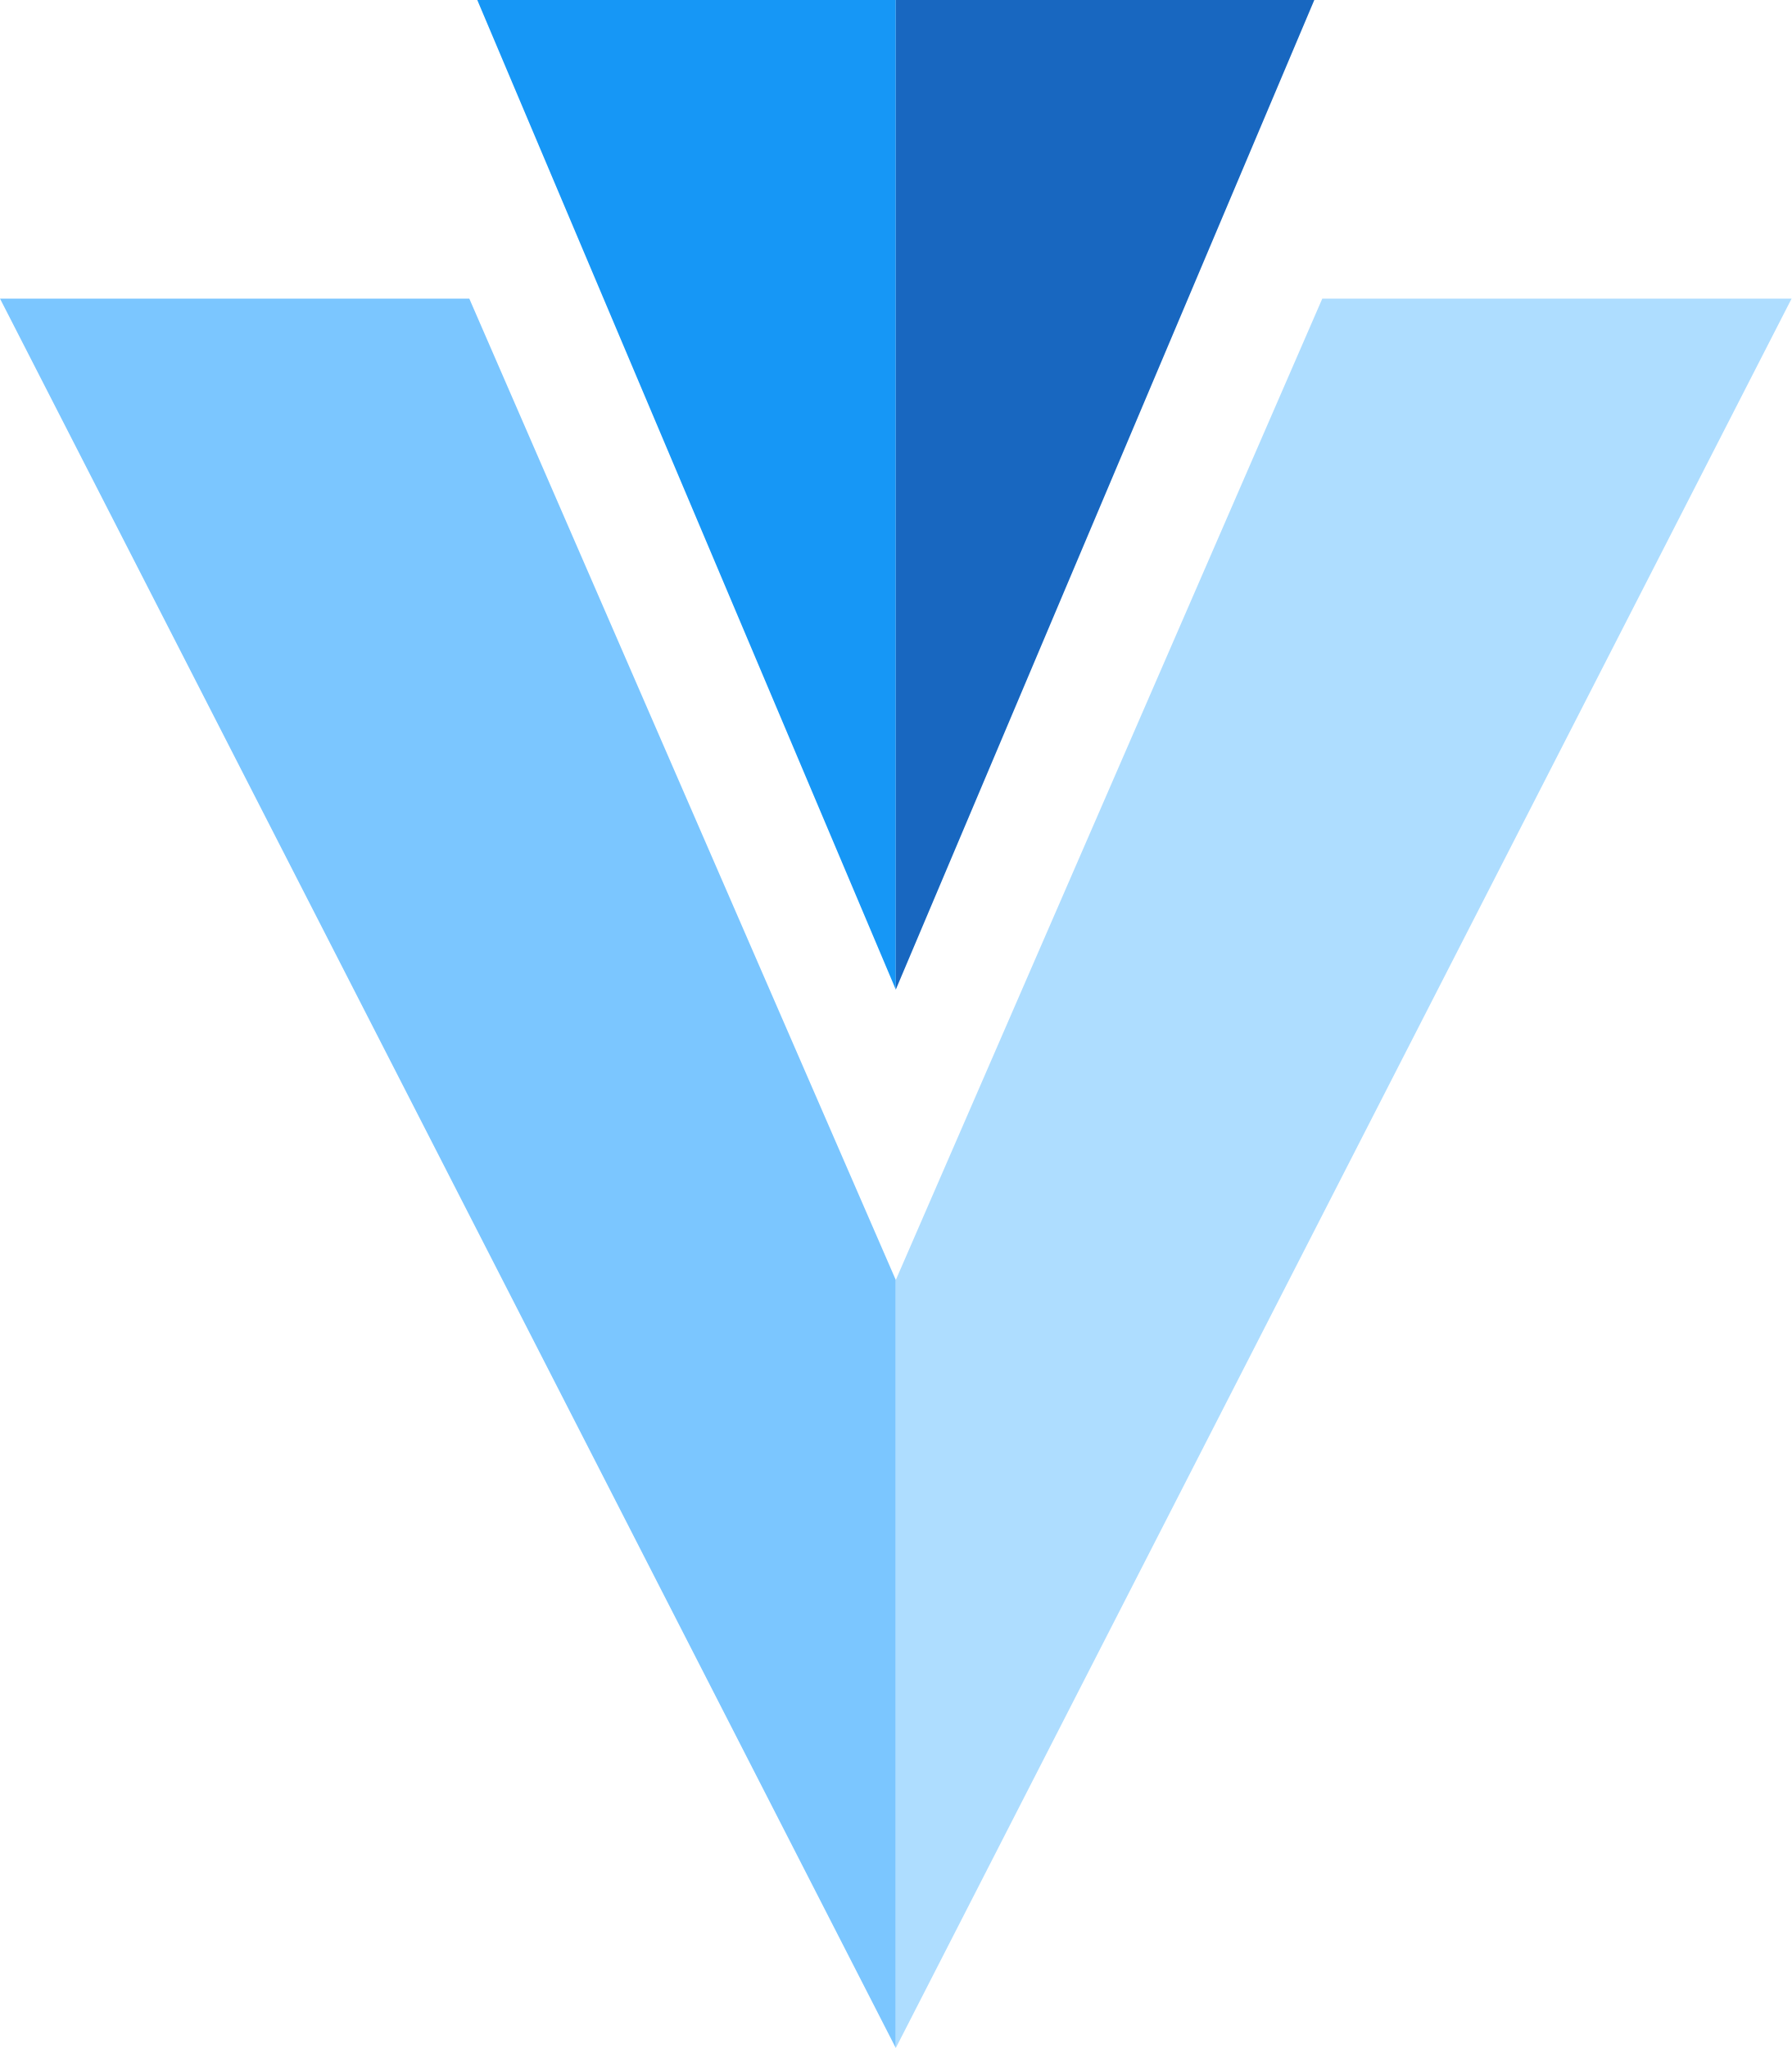
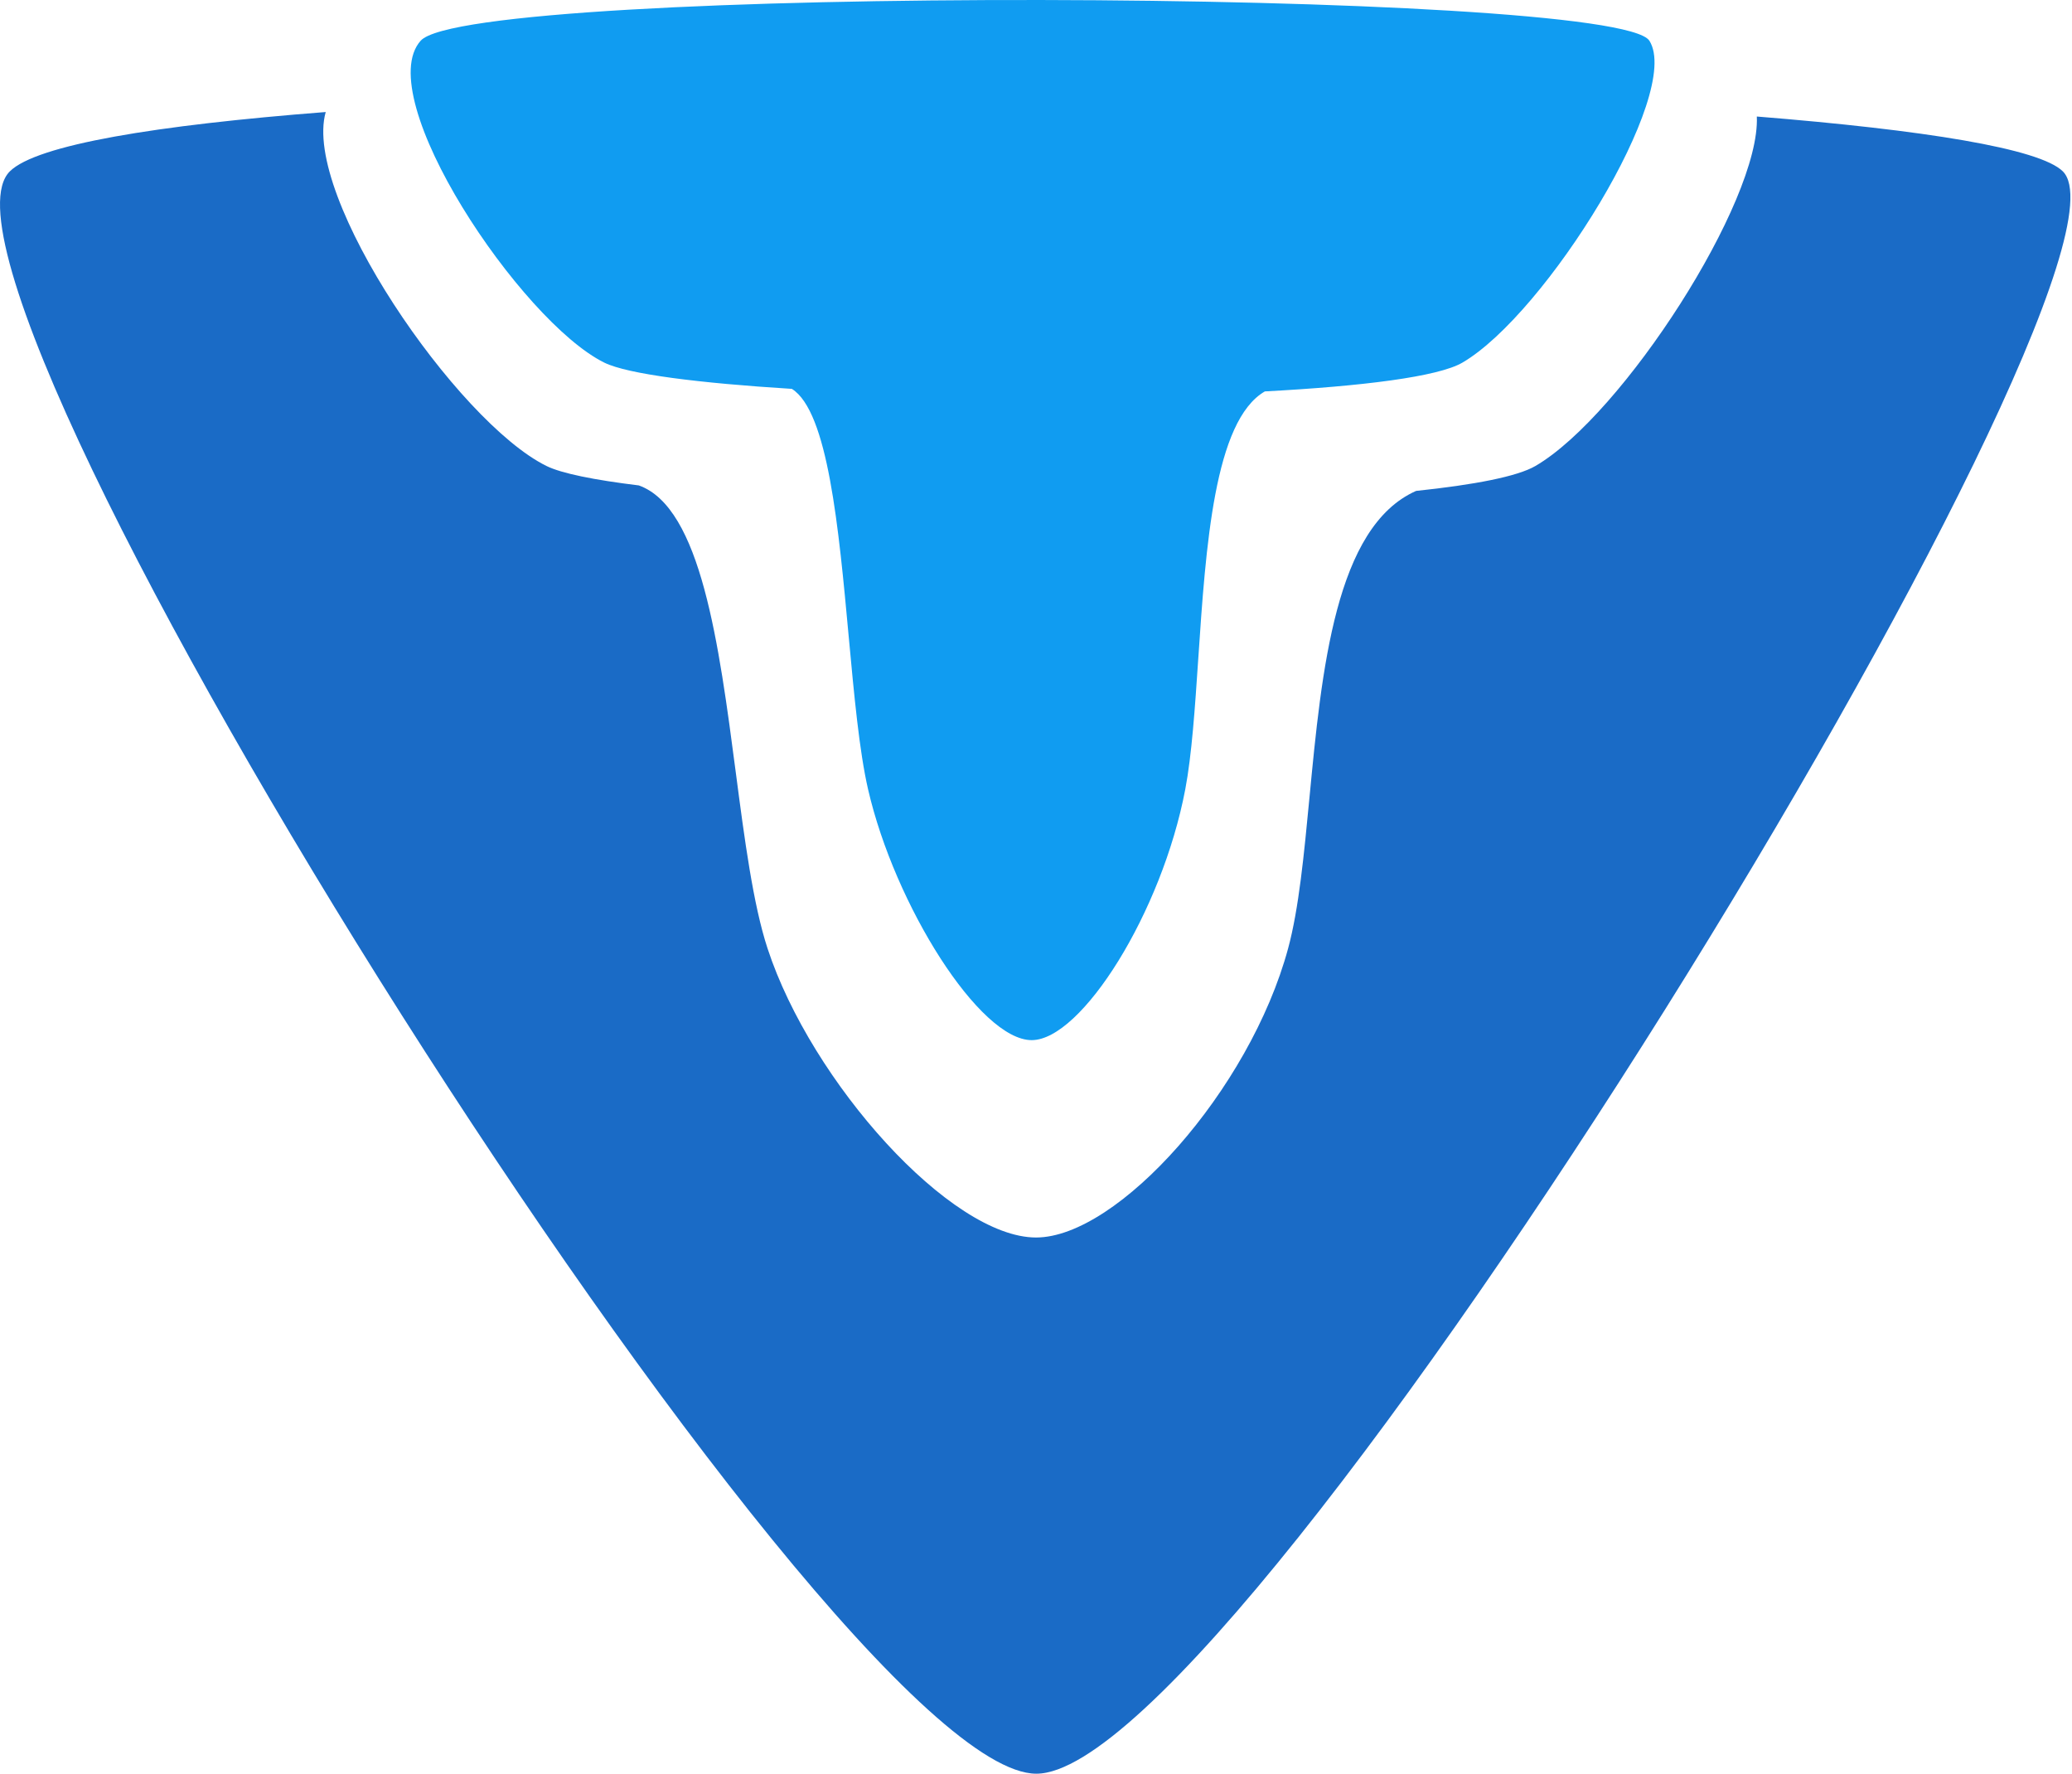
- <svg xmlns="http://www.w3.org/2000/svg" id="Layer_1" data-name="Layer 1" viewBox="0 0 87.5 100">
-   <defs>
-     <style>.cls-1{fill:#1697f6;}.cls-2{fill:#7bc6ff;}.cls-3{fill:#1867c0;}.cls-4{fill:#aeddff;}</style>
-   </defs>
-   <polyline class="cls-1" points="43.75 0 23.31 0 43.75 48.32" />
-   <polygon class="cls-2" points="43.75 62.5 43.75 100 0 14.58 22.92 14.58 43.75 62.5" />
-   <polyline class="cls-3" points="43.75 0 64.19 0 43.75 48.32" />
-   <polygon class="cls-4" points="64.58 14.58 87.5 14.58 43.75 100 43.75 62.5 64.58 14.58" />
+ <svg xmlns="http://www.w3.org/2000/svg" width="222" height="190" viewBox="0 0 222 190" fill="none">
+   <path fill-rule="evenodd" clip-rule="evenodd" d="M34.898 12C32.345 21.024 48.99 45.201 58.547 49.914C60.174 50.716 63.671 51.415 68.447 51.999C75.111 54.369 77.035 69.034 78.831 82.72L78.831 82.72C79.777 89.932 80.688 96.872 82.237 101.598C86.934 115.925 101.863 132.562 111.005 132.562C119.756 132.562 133.902 116.793 138.012 101.598C139.162 97.347 139.714 91.569 140.299 85.45C141.605 71.783 143.074 56.418 151.724 52.587C157.977 51.929 162.574 51.044 164.514 49.914C173.862 44.465 188.637 21.531 188.231 12.482C206.075 13.918 218.538 15.896 221.018 18.357C231.728 28.982 133.28 190 111.035 190C88.791 190 -11.305 30.617 1.053 18.357C3.924 15.508 16.755 13.41 34.898 12Z" fill="#1A6BC6" />
+   <path fill-rule="evenodd" clip-rule="evenodd" d="M176.719 4.362C173.142 -1.252 50.437 -1.653 45.071 4.362C39.704 10.376 55.803 34.434 64.746 38.845C67.261 40.085 74.925 41.04 84.843 41.656C88.712 44.081 89.86 56.536 90.932 68.176C91.509 74.433 92.064 80.454 93.008 84.555C95.87 96.985 104.966 111.42 110.537 111.42C115.869 111.42 124.489 97.738 126.993 84.555C127.694 80.867 128.03 75.853 128.387 70.544C129.191 58.559 130.097 45.068 135.52 41.928C145.953 41.371 154.081 40.363 156.685 38.845C165.629 33.632 180.296 9.975 176.719 4.362Z" fill="#109CF1" />
</svg>
